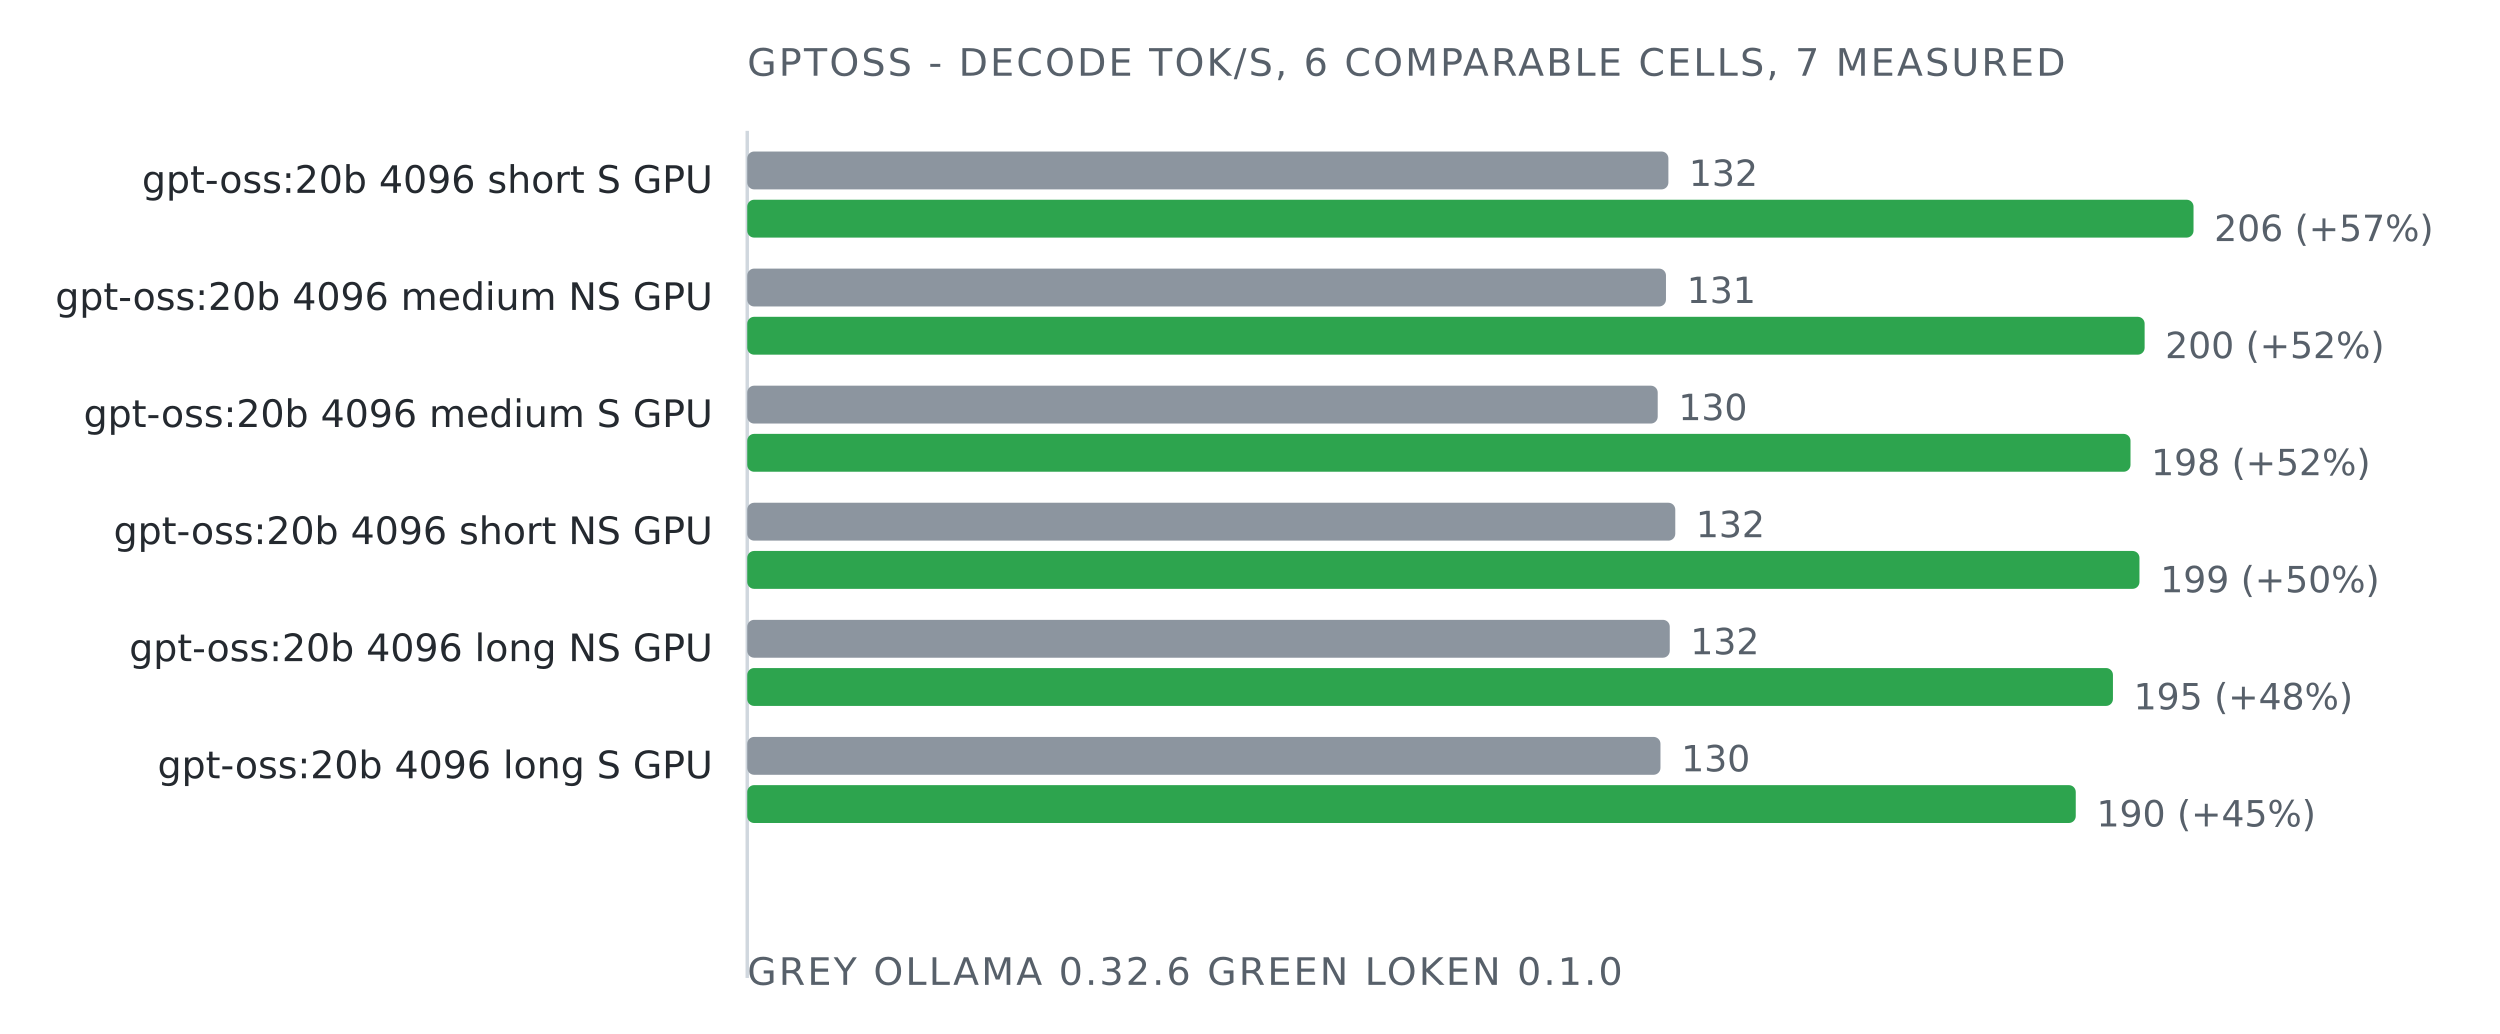
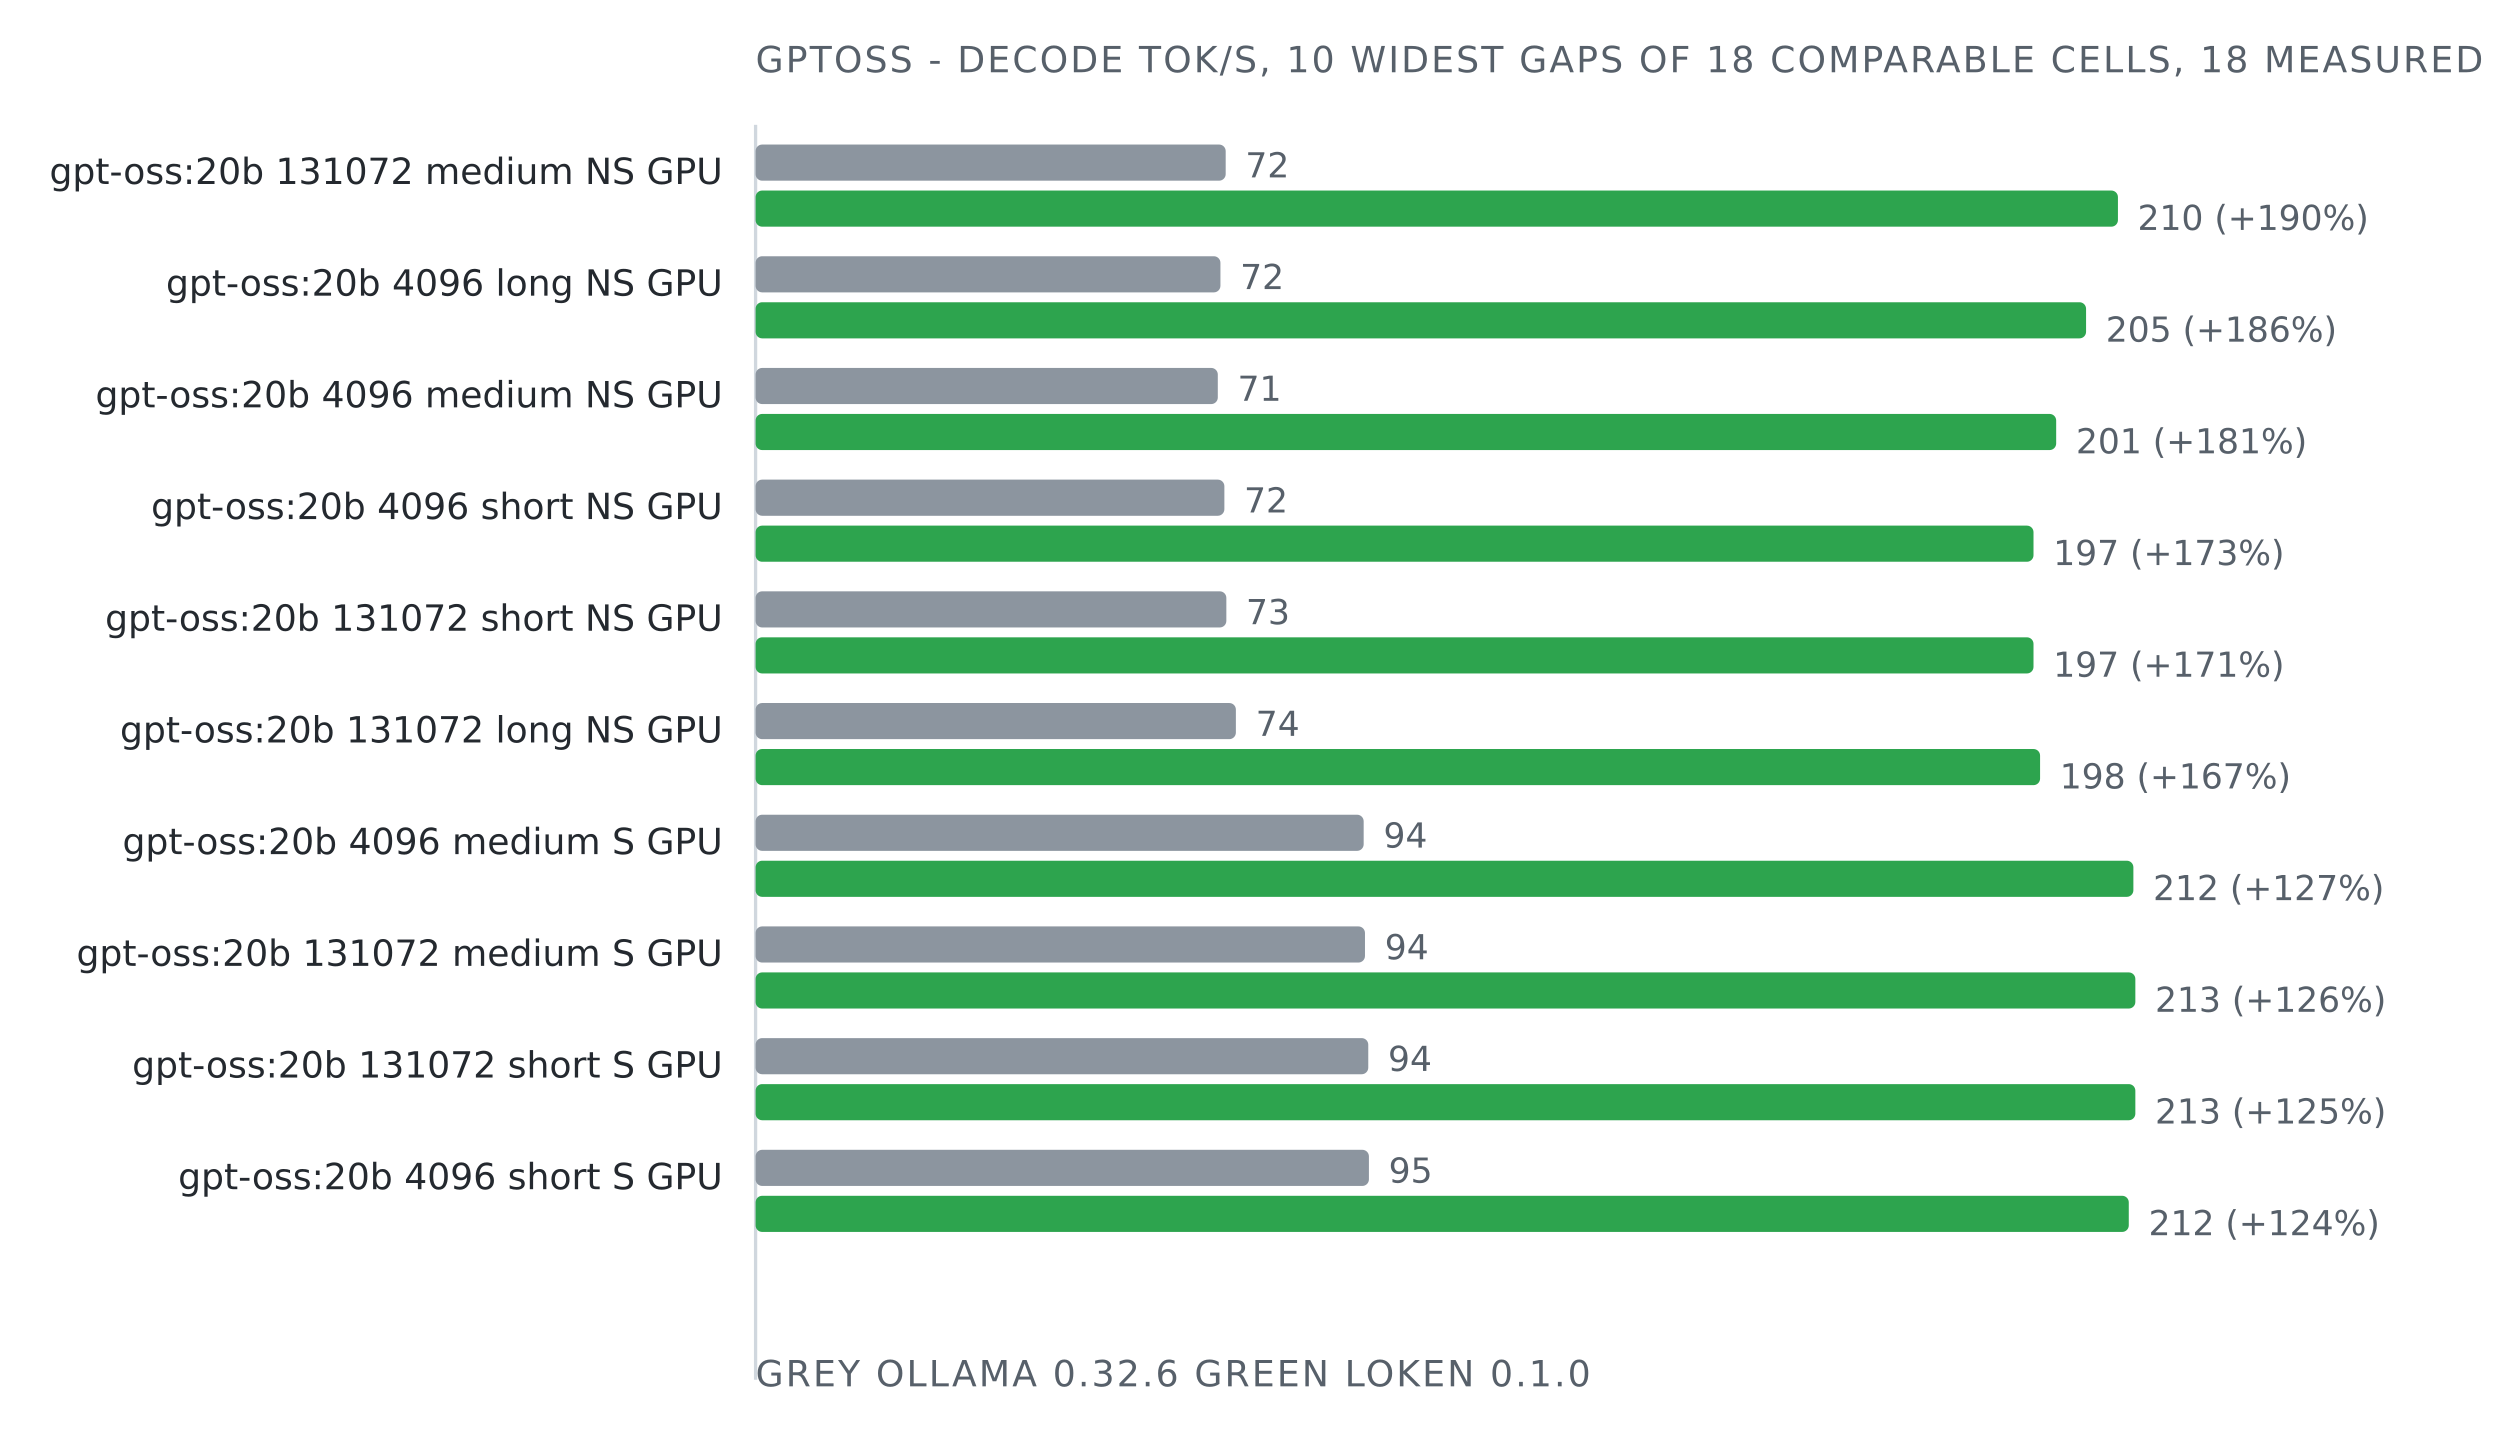
- <svg xmlns="http://www.w3.org/2000/svg" width="726" height="300" viewBox="0 0 726 300" font-family="DejaVu Sans, Liberation Sans, Helvetica, Arial, sans-serif">
+ <svg xmlns="http://www.w3.org/2000/svg" width="761" height="436" viewBox="0 0 761 436" font-family="DejaVu Sans, Liberation Sans, Helvetica, Arial, sans-serif">
  <style>.t{fill:#57606a;font-size:10.5px}.m{fill:#24292f;font-size:11px}.h{fill:#57606a;font-size:11px;letter-spacing:.06em}.o{fill:#8c959f}.l{fill:#2da44e}.ax{stroke:#d0d7de;stroke-width:1}@media (prefers-color-scheme:dark){.t,.h{fill:#8b949e}.m{fill:#e6edf3}.o{fill:#6e7681}.l{fill:#3fb950}.ax{stroke:#30363d}}</style>
-   <text class="h" x="217" y="22">GPTOSS - DECODE TOK/S, 6 COMPARABLE CELLS, 7 MEASURED</text>
-   <line class="ax" x1="217" y1="38" x2="217" y2="284" />
-   <text class="m" x="207" y="56" text-anchor="end">gpt-oss:20b 4096 short S GPU</text>
-   <rect class="o" x="217" y="44" width="267.5" height="11" rx="2" />
-   <rect class="l" x="217" y="58" width="420.0" height="11" rx="2" />
-   <text class="t" x="490.458" y="54">132</text>
-   <text class="t" x="643.0" y="70">206  (+57%)</text>
-   <text class="m" x="207" y="90" text-anchor="end">gpt-oss:20b 4096 medium NS GPU</text>
-   <rect class="o" x="217" y="78" width="266.8" height="11" rx="2" />
-   <rect class="l" x="217" y="92" width="405.8" height="11" rx="2" />
-   <text class="t" x="489.847" y="88">131</text>
-   <text class="t" x="628.763" y="104">200  (+52%)</text>
-   <text class="m" x="207" y="124" text-anchor="end">gpt-oss:20b 4096 medium S GPU</text>
-   <rect class="o" x="217" y="112" width="264.4" height="11" rx="2" />
-   <rect class="l" x="217" y="126" width="401.7" height="11" rx="2" />
-   <text class="t" x="487.407" y="122">130</text>
-   <text class="t" x="624.695" y="138">198  (+52%)</text>
-   <text class="m" x="207" y="158" text-anchor="end">gpt-oss:20b 4096 short NS GPU</text>
-   <rect class="o" x="217" y="146" width="269.5" height="11" rx="2" />
-   <rect class="l" x="217" y="160" width="404.3" height="11" rx="2" />
-   <text class="t" x="492.492" y="156">132</text>
-   <text class="t" x="627.339" y="172">199  (+50%)</text>
-   <text class="m" x="207" y="192" text-anchor="end">gpt-oss:20b 4096 long NS GPU</text>
-   <rect class="o" x="217" y="180" width="267.9" height="11" rx="2" />
-   <rect class="l" x="217" y="194" width="396.6" height="11" rx="2" />
-   <text class="t" x="490.864" y="190">132</text>
-   <text class="t" x="619.61" y="206">195  (+48%)</text>
-   <text class="m" x="207" y="226" text-anchor="end">gpt-oss:20b 4096 long S GPU</text>
-   <rect class="o" x="217" y="214" width="265.2" height="11" rx="2" />
-   <rect class="l" x="217" y="228" width="385.8" height="11" rx="2" />
-   <text class="t" x="488.22" y="224">130</text>
-   <text class="t" x="608.831" y="240">190  (+45%)</text>
-   <text class="h" x="217" y="286">GREY OLLAMA 0.32.6   GREEN LOKEN 0.1.0</text>
+   <text class="h" x="230" y="22">GPTOSS - DECODE TOK/S, 10 WIDEST GAPS OF 18 COMPARABLE CELLS, 18 MEASURED</text>
+   <line class="ax" x1="230" y1="38" x2="230" y2="420" />
+   <text class="m" x="220" y="56" text-anchor="end">gpt-oss:20b 131072 medium NS GPU</text>
+   <rect class="o" x="230" y="44" width="143.1" height="11" rx="2" />
+   <rect class="l" x="230" y="58" width="414.7" height="11" rx="2" />
+   <text class="t" x="379.092" y="54">72</text>
+   <text class="t" x="650.671" y="70">210  (+190%)</text>
+   <text class="m" x="220" y="90" text-anchor="end">gpt-oss:20b 4096 long NS GPU</text>
+   <rect class="o" x="230" y="78" width="141.5" height="11" rx="2" />
+   <rect class="l" x="230" y="92" width="405.0" height="11" rx="2" />
+   <text class="t" x="377.513" y="88">72</text>
+   <text class="t" x="641.0" y="104">205  (+186%)</text>
+   <text class="m" x="220" y="124" text-anchor="end">gpt-oss:20b 4096 medium NS GPU</text>
+   <rect class="o" x="230" y="112" width="140.7" height="11" rx="2" />
+   <rect class="l" x="230" y="126" width="395.9" height="11" rx="2" />
+   <text class="t" x="376.724" y="122">71</text>
+   <text class="t" x="631.921" y="138">201  (+181%)</text>
+   <text class="m" x="220" y="158" text-anchor="end">gpt-oss:20b 4096 short NS GPU</text>
+   <rect class="o" x="230" y="146" width="142.7" height="11" rx="2" />
+   <rect class="l" x="230" y="160" width="389.0" height="11" rx="2" />
+   <text class="t" x="378.697" y="156">72</text>
+   <text class="t" x="625.013" y="172">197  (+173%)</text>
+   <text class="m" x="220" y="192" text-anchor="end">gpt-oss:20b 131072 short NS GPU</text>
+   <rect class="o" x="230" y="180" width="143.3" height="11" rx="2" />
+   <rect class="l" x="230" y="194" width="389.0" height="11" rx="2" />
+   <text class="t" x="379.289" y="190">73</text>
+   <text class="t" x="625.013" y="206">197  (+171%)</text>
+   <text class="m" x="220" y="226" text-anchor="end">gpt-oss:20b 131072 long NS GPU</text>
+   <rect class="o" x="230" y="214" width="146.2" height="11" rx="2" />
+   <rect class="l" x="230" y="228" width="391.0" height="11" rx="2" />
+   <text class="t" x="382.25" y="224">74</text>
+   <text class="t" x="626.987" y="240">198  (+167%)</text>
+   <text class="m" x="220" y="260" text-anchor="end">gpt-oss:20b 4096 medium S GPU</text>
+   <rect class="o" x="230" y="248" width="185.1" height="11" rx="2" />
+   <rect class="l" x="230" y="262" width="419.4" height="11" rx="2" />
+   <text class="t" x="421.132" y="258">94</text>
+   <text class="t" x="655.408" y="274">212  (+127%)</text>
+   <text class="m" x="220" y="294" text-anchor="end">gpt-oss:20b 131072 medium S GPU</text>
+   <rect class="o" x="230" y="282" width="185.5" height="11" rx="2" />
+   <rect class="l" x="230" y="296" width="420.0" height="11" rx="2" />
+   <text class="t" x="421.526" y="292">94</text>
+   <text class="t" x="656.0" y="308">213  (+126%)</text>
+   <text class="m" x="220" y="328" text-anchor="end">gpt-oss:20b 131072 short S GPU</text>
+   <rect class="o" x="230" y="316" width="186.5" height="11" rx="2" />
+   <rect class="l" x="230" y="330" width="420.0" height="11" rx="2" />
+   <text class="t" x="422.513" y="326">94</text>
+   <text class="t" x="656.0" y="342">213  (+125%)</text>
+   <text class="m" x="220" y="362" text-anchor="end">gpt-oss:20b 4096 short S GPU</text>
+   <rect class="o" x="230" y="350" width="186.7" height="11" rx="2" />
+   <rect class="l" x="230" y="364" width="418.0" height="11" rx="2" />
+   <text class="t" x="422.711" y="360">95</text>
+   <text class="t" x="654.026" y="376">212  (+124%)</text>
+   <text class="h" x="230" y="422">GREY OLLAMA 0.32.6   GREEN LOKEN 0.1.0</text>
</svg>
